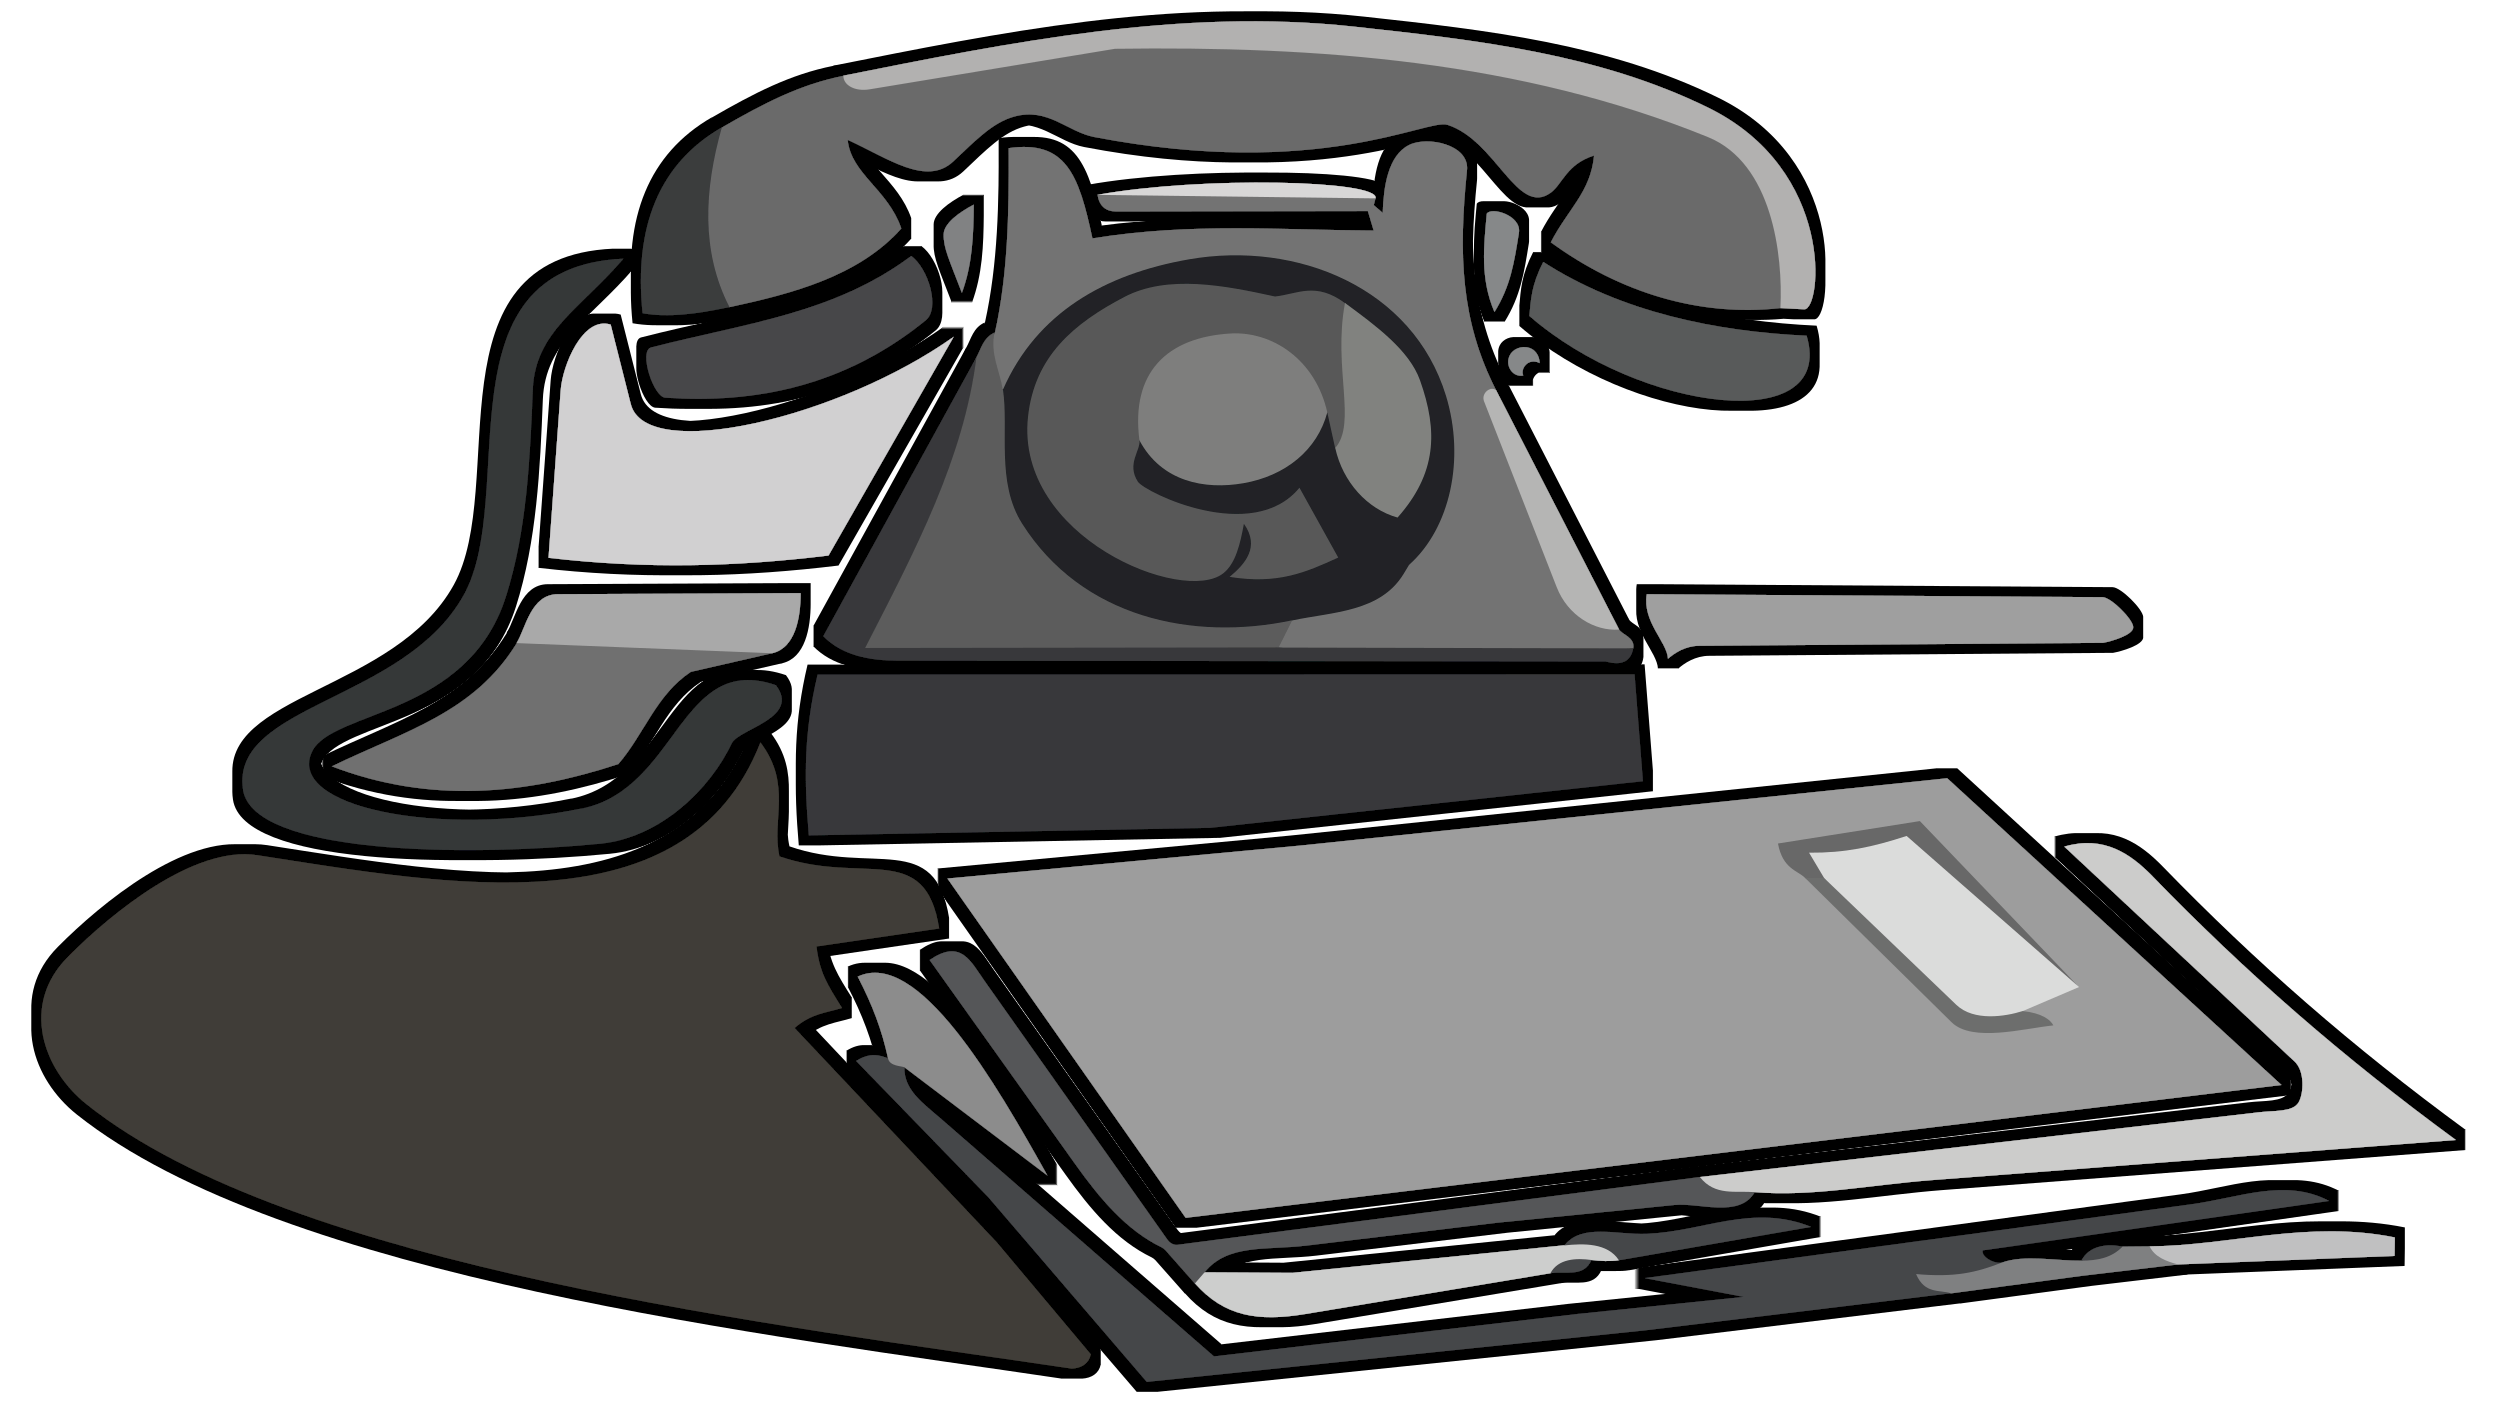
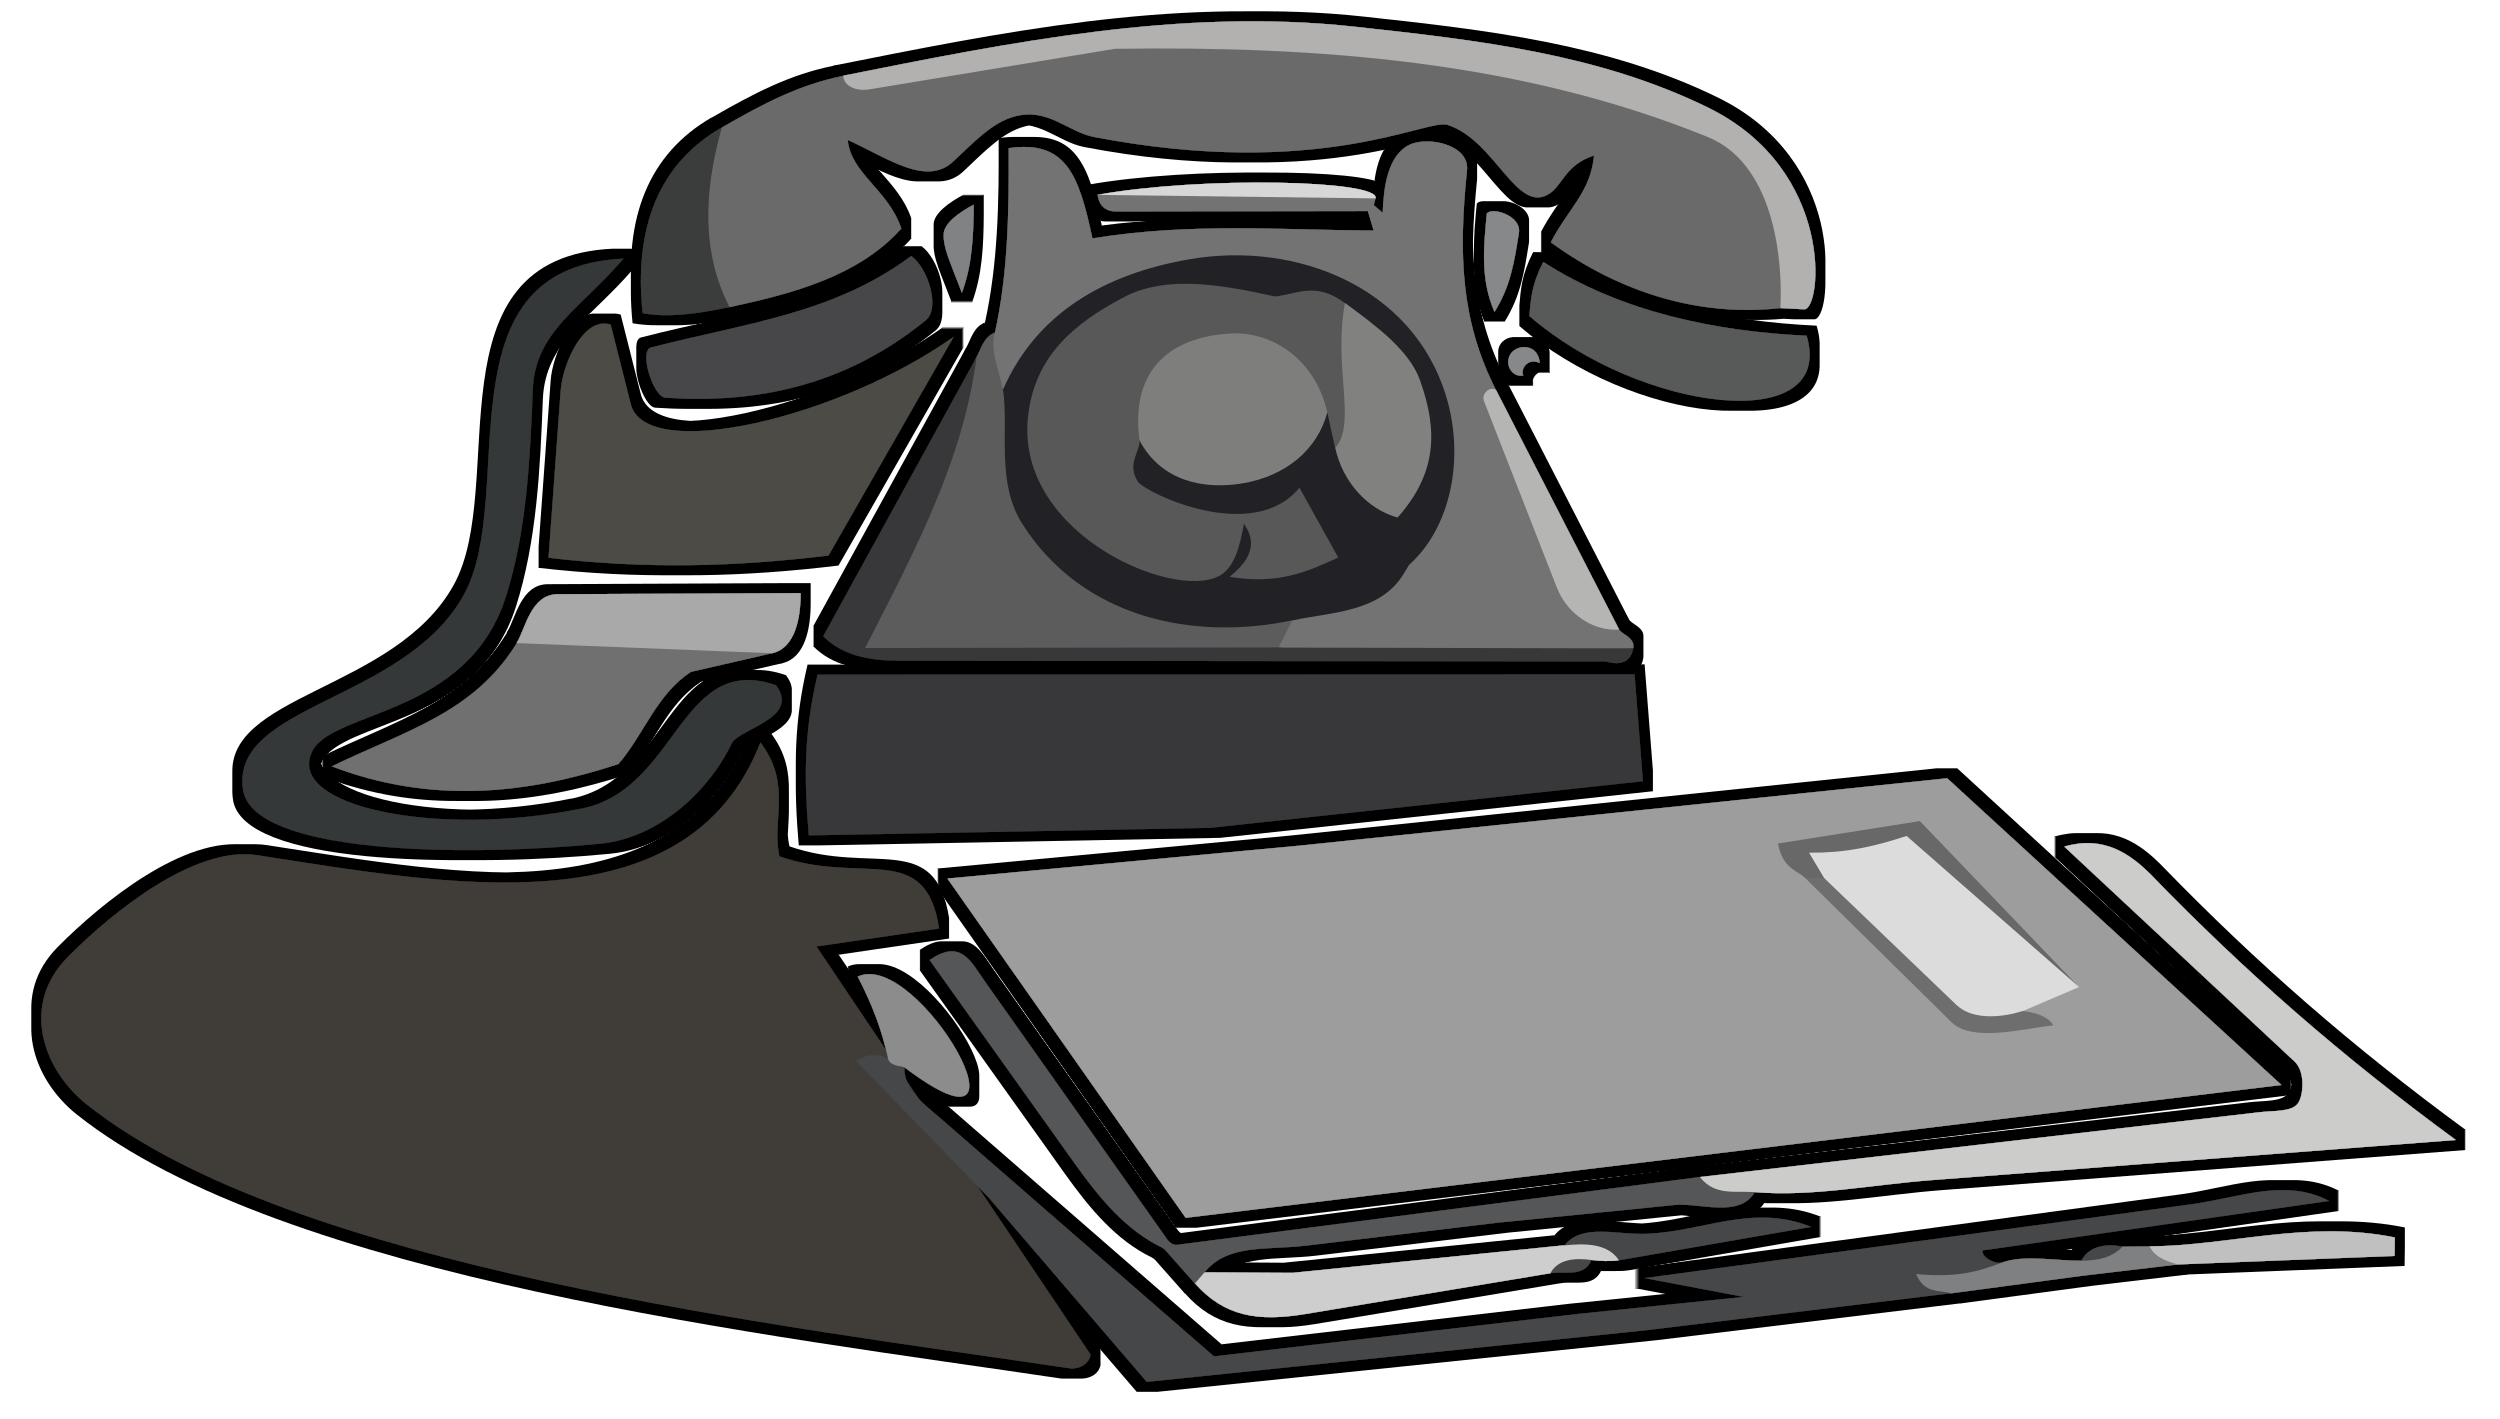
- <svg xmlns="http://www.w3.org/2000/svg" viewBox="690 640 185 105">
+ <svg xmlns="http://www.w3.org/2000/svg" width="185" height="105" viewBox="0 0 185 105" fill="none">
  <defs>
-     <style>
-       .cls-10 { fill: #6f6f6f; }
-       .cls-12 { fill: #cccccb; }
-       .cls-13 { fill: #202225; }
-       .cls-20 { fill: #555658; }
-       .cls-26 { fill: #dbdcdb; }
-       .cls-31 { fill: #363739; }
-       .cls-36 { fill: #7e7e7d; }
-       .cls-38 { fill: #595a5a; }
-       .cls-41 { fill: #d1d0d1; }
-       .cls-45 { fill: #676767; }
-       .cls-47 { fill: #a9a9a9; }
-       .cls-49 { fill: #d8d7d7; }
-       .cls-50 { fill: #38393b; }
-       .cls-58 { fill: #9d9d9d; }
-       .cls-65 { fill: #81827f; }
-       .cls-72 { fill: #cdcecd; }
-       .cls-74 { fill: #818283; }
-       .cls-77 { fill: #737373; }
-       .cls-79 { fill: #3b3c3e; }
-       .cls-81 { fill: #868889; }
-       .cls-105 { fill: #b5b5b4; }
-       .cls-113 { fill: #6b6b6b; }
-       .cls-123 { fill: #8c8c8c; }
-       .cls-124 { fill: #6d6e6d; }
-       .cls-125 { fill: #c0c0c1; }
-       .cls-129 { fill: #454649; }
-       .cls-138 { fill: #585858; }
-       .cls-148 { fill: #7f8081; }
-       .cls-151 { fill: #191c21; }
-       .cls-153 { fill: #5c5c5c; }
-       .cls-155 { fill: #b2b1b0; }
-       .cls-158 { fill: #464648; }
-       .cls-161 { fill: #9f9f9f; }
-     </style>
    <filter id="black-outline">
      <feMorphology in="SourceAlpha" result="dilated" operator="dilate" radius="2.5" />
      <feFlood floodColor="#191c21" result="black" />
      <feComposite in="black" in2="dilated" operator="in" result="outline" />
      <feMerge>
        <feMergeNode in="outline" />
        <feMergeNode in="SourceGraphic" />
      </feMerge>
    </filter>
  </defs>
-   <g id="table-phone" data-name="Table phone" filter="url(#black-outline)">
-     <path d="M770.71,740.25c-.13.63-.66.99-1.39,1.03-21.56-3.21-57.63-7.39-72.9-19.55-3.27-2.6-4.91-7.39-1.4-10.92,3.28-3.31,9.38-8.24,14-7.53,14.16,2.19,31.81,5.59,37.25-8.34,2.37,3.12.81,5.75,1.41,8.43,6.16,2.15,10.79-1.22,11.82,5.34l-9.08,1.33c.24,1.96.82,2.84,1.89,4.55-1.16.37-2.25.39-3.51,1.48l14.97,15.87,6.96,8.29Z" fill="#403E39" />
-     <path class="cls-161" d="M845.64,687.57l-29.89.22c-1.04,0-1.84.54-2.32.96-.06-1.26-1.91-2.73-1.57-4.78l33.73.22c.61,0,2.24,1.62,2.27,2.21s-1.62,1.06-2.23,1.17Z" />
-     <path class="cls-113" d="M821.75,662.8c-5.95.66-11.84-1.11-16.99-4.87,1.27-2.47,2.94-3.7,3.2-6.42-2.02.63-2.34,2.11-3.19,2.74-2.48,1.84-4.05-3.85-7.65-5.01-1.51-.49-9.45,4.1-26.15.9-1.98-.38-3.42-2.21-5.93-1.51-1.55.43-2.77,1.68-4.5,3.32-2,1.87-4.86-.26-7.81-1.6.24,2.51,2.98,3.66,3.97,6.56-3.17,3.55-8.09,4.82-12.71,5.82-5.48-.82-4.03-10.01-.56-13.3,3.1-1.79,5.77-3.18,8.98-3.82,18.52-2.44,49.59-6.51,65.77,4.49,3.48,2.37,6.73,9.71,3.58,12.71Z" />
-     <path class="cls-50" d="M811.59,697.81l-32.03,3.45-29.71.56c-.37-4.3-.35-7.68.65-11.9l60.46-.02.62,7.92Z" />
-     <path class="cls-77" d="M771.2,654.42c6.88-.64,13.74-.55,20.59.26l-.13.5.66.57c.06-1.92.39-4.24,1.95-5.02,1.37-.69,4.48-.03,4.29,1.86-.63,6.18-.48,11.14,2.15,16.28,1.72,5.67,4.26,13.64,9.1,17.71.18.36,1.21.59,1.05,1.4-8.47.79-17.84.76-26.24-.06-1.69-.36-1.35-1.03,1.02-2.03.01-2.92,5.67-3.58,8.23-3.43l-.75-.71c-2.37.07-3.84-1.66-3.35-3.91,1.8,1.01,3.06,1.98,3.82,3.45.13.25.36.47.69.5l-.76-2.09c9.48-17.97-17.84-25.69-26.86-11.27l-2.43.38c-1.98,0-1.49-2.73-.6-4.22.96-4.35,1.04-8.88,1.01-13.63,4.19-.59,5.18,1.86,6.2,6.68,7.29-1.19,14.12-.61,20.81-.58l-.43-1.44-18.64.03c-.72,0-1.24-.38-1.36-1.24Z" />
-     <path class="cls-41" d="M760.58,664.91l-9.27,16.2c-6.92.84-13.46,1.01-20.72.17l.9-12.4c.13-1.81,1.62-5.51,3.7-4.86l1.49,5.89c1.11,4.38,15.41,1.04,23.91-5Z" />
-     <path class="cls-31" d="M733.03,699.84c7.18-1.46,7.24-11.58,14.39-9.14,1.84,2.43-2.67,3.21-3.26,4.29-1.55,3.3-5.21,7.01-9.78,7.45-10,.97-25.69.8-26.4-4.01-.93-6.33,11.96-6.49,16.34-14.41,4.07-7.37-2.05-24.27,11.82-24.88-3.16,3.7-6.54,5.37-6.71,9.7-.2,5.13-.45,10.46-1.99,15.31-2.84,8.92-12.88,8.39-14.35,11.48-1.93,4.08,9.3,6.36,19.94,4.2Z" />
-     <path class="cls-153" d="M764.22,668.82l2.14,1.64c-1.46,10.36,8.65,15.18,17.58,13.7l1.69,1.74-1.02,2.03c-10.13.72-20.51.8-31.15.24l-.45-1.67s3.08-6.68,9.24-20.05c.36-.66.52-1.47,1.35-1.84-.35,1.59.4,2.84.6,4.22Z" />
-     <path class="cls-10" d="M747.14,688.34l-6.02,1.38c-2.57,1.71-3.42,4.56-5.36,6.82-6.8,2.24-13.87,2.98-21.21.17,5.49-2.66,10.51-3.95,13.69-9.12.86-2.45,16.39-1.92,17.59-1.32.73.37,1.06,1.27,1.32,2.07Z" />
-     <path class="cls-155" d="M821.75,662.8c.2-3.94-.61-10.73-5.37-12.66-13.88-5.64-28.84-6.74-43.87-6.53l-18.16,3c-1.08.18-1.95-.3-1.94-1.01,12.25-2.44,24.91-5.03,37.79-3.63,9.16,1,18.07,2.01,26.19,5.99,9.45,4.63,8.42,14.99,7.12,14.93l-1.75-.09Z" />
-     <path class="cls-50" d="M784.62,687.92l26.24.06c-.18.98-.86,1.3-2.04.97l-52.39-.06c-2.09,0-4.12-.39-5.51-1.81l11.34-20.65c-.96,7.55-4.49,14.21-8.24,21.52l30.59-.04Z" />
-     <path class="cls-158" d="M758.5,663.71c-5.92,4.81-12.5,6.19-19.27,5.72-.89-.06-1.98-3.48-1.05-3.72,7-1.8,13.53-2.5,19.25-6.77,1.27.91,2.17,3.88,1.07,4.77Z" />
-     <path class="cls-38" d="M823.69,664.84c2.21,7.45-12.27,5.71-20.52-1.46.11-1.18.14-2.26,1.03-4,5.76,3.72,12.78,5.15,19.49,5.46Z" />
-     <path class="cls-47" d="M747.14,688.34l-18.91-.75c.67-1.09,1.04-3.61,3.05-3.62l17.97-.08c0,1.89-.42,4.06-2.11,4.45Z" />
-     <path class="cls-79" d="M743.99,662.72c-2.42.52-4.56.8-6.44.46-.65-6.32,1.17-11.05,5.87-13.76-1.33,4.7-1.53,9.23.56,13.3Z" />
-     <path class="cls-105" d="M809.81,686.59c-1.81.13-3.79-1.04-4.61-3.13l-5.38-13.76c-.23-.58.45-1.16.89-.83l9.1,17.71Z" />
-     <path class="cls-49" d="M791.79,654.68l-20.59-.26c7.68-1.39,20.95-1.1,20.59.26Z" />
-     <path class="cls-81" d="M802.4,657.24c-.35,2.18-.61,3.92-1.81,5.85-1.07-2.5-.79-4.86-.57-7.27.33-.55,2.59.13,2.38,1.41Z" />
-     <path class="cls-74" d="M761.18,661.67c-.91-2.38-1.38-3.33-1.35-4.34.02-.79,1.12-1.61,2.23-2.19-.02,2.3-.1,4.42-.88,6.53Z" />
-     <path class="cls-81" d="M803.94,666.87c-.86-.43-1.45.43-1.22.92-.8.15-1.38-.76-.99-1.51.22-.43.84-.74,1.46-.53.36.12.72.49.75,1.12Z" />
-     <g>
-       <path class="cls-13" d="M785.63,685.9c-7.34,1.56-15.57-.17-19.99-7.15-1.94-3.06-.98-6.94-1.42-9.92,2.49-5.67,7.52-8.55,13.77-9.64,8-1.39,16.56,2.1,19.01,10.09,1.43,4.66.33,9.8-2.73,12.52l-.41.68c-1.73,2.82-5.24,2.8-8.23,3.43Z" />
-       <path class="cls-138" d="M789.53,662.42c2.25,2.72,3.75,11.18-.73,10.74l-.58-2.64c-.87.17-1.71.03-2.3-.65-3.75-4.31-8.57-4.97-9.68,1.49l-1.92,1.22c.1.76-.97,1.74-.12,3.06.51.79,8.49,4.69,11.96.45l2.87,5.17c-2.43,1.11-4.46,2-8.04,1.43,1.13-.94,2.28-2.21,1.06-3.93-.27,1.48-.61,2.94-1.52,3.66-2.96,2.35-15.4-2.66-14.46-11.56.48-4.53,3.44-6.95,7.12-8.88,3.22-1.69,7.46-.85,11.16-.04,1.68-.18,3-1.12,5.18.49Z" />
-       <path class="cls-36" d="M788.22,670.52c-.74,2.78-3.09,4.7-6.22,5.24-2.83.49-6.04-.09-7.68-3.17-.66-5.04,2.04-7.62,6.71-7.91,3.11-.19,6.32,1.93,7.19,5.84Z" />
-       <path class="cls-65" d="M788.8,673.16c1.63-1.85-.17-5.94.73-10.74,2.3,1.69,4.76,3.5,5.55,5.72,1.35,3.78,1.23,6.9-1.66,10.16-2.24-.62-4.06-2.64-4.61-5.14Z" />
-     </g>
-     <g id="handset-and-cord">
-       <path class="cls-129" d="M755.72,718.34c.98-1.39,1.61-1.05,1.21.64-.05,1.68,1.37,2.65,2.8,3.89l20.1,17.5,26.93-3.14,12.27-1.26-7.33-1.39,40.42-5.46c3.6-.49,6.99-1.96,10.24-.25l-25.64,3.66c-.11.43.7.97,1.37.91-.33,1.22-1.74,1.73-4.23,1.53l.53.73-22.59,2.74-36.94,3.82-11.72-13.66-9.79-10.09c1.06-.67,1.78-.42,2.38-.19Z" />
-       <path class="cls-12" d="M819.85,728.22c-1.68.84-4.79.99-4.06-1.12l41.36-4.79c1.12-.14,2.51,0,2.94-.72.39-.65.48-2.33-.29-3.04l-17.04-15.9c2.91-.86,4.91.54,6.52,2.19,6.96,7.17,13.97,13.3,22.45,19.52l-38.78,2.97c-4.64.36-8.81,1.24-13.11.89Z" />
-       <path class="cls-72" d="M805.76,732.16c1.61-.78,4.88-.95,4.03,1.1-.59.1-1.42.06-2.02-.02l-3.04.98-18.15,3.02c-3.5.58-5.98.18-8.15-2.27-.46-.81-.22-1.07.71-.82l6.5.04,20.12-2.04Z" />
-       <path class="cls-20" d="M815.79,727.1c1.12,1.43,2.67,1,4.06,1.12-1.12,1.94-4.11.77-5.92.95l-13.1,1.31-14.19,1.7c-2.96.35-5.79-.15-7.51,1.98l-.71.82-1.92-2.17c-.17-.19-.32-.4-.53-.5-2.59-1.25-4.55-3.56-6.41-6.17l-10.77-15.1c2.33-1.59,3.03.09,4.06,1.54l13.55,19.17c.14.2.41.38.69.37l38.69-5.02Z" />
-       <path class="cls-123" d="M756.93,718.98c-.23-.1-1.09-.08-1.21-.64-.46-2.12-1.16-3.98-2.25-6.07,4.48-2.11,10.21,7.89,14.04,14.72l-10.58-8.01Z" />
-       <path class="cls-125" d="M851.18,733.57c-1.77.15-2.48-.3-2.11-1.34,6-.05,11.71-1.96,18.15-.66l-.02,1.37-16.02.63Z" />
-       <path class="cls-129" d="M809.8,733.26c-.84-1.3-2.64-1.25-4.03-1.1,1.28-1.65,3.86-.77,6.09-.86,4.22-.17,7.84-2.25,12.17-.51l-14.22,2.47Z" />
-       <path class="cls-148" d="M849.07,732.23c.37.78,1.2,1.1,2.11,1.34l-7.18.85-9.62,1.29c-.82-.29-1.95.09-2.59-1.43,2.86.26,4.44-.11,6.3-.83,1.67-.64,4.12-.13,5.93-.16l3.05-1.04,2-.02Z" />
-       <path class="cls-129" d="M847.07,732.25c-.83.85-1.87,1.03-3.05,1.04.58-1.13,1.93-1.28,3.05-1.04Z" />
-       <path class="cls-129" d="M807.77,733.24c-.58,1.32-1.93.8-3.04.98.58-1.09,1.91-1.13,3.04-.98Z" />
-       <g>
-         <polygon class="cls-58" points="777.74 730.12 760.11 705.01 786.24 702.57 834.09 697.59 858.83 720.29 777.74 730.12" />
-         <path class="cls-26" d="M843.85,713.04l-4.17,1.78c-.61,1.53-3.25,1.14-4.76.44-3.73-3.21-7.04-6.63-9.93-10.28-.67-.26-1.65-.68-1.85-1.3-.32-.99,7.57-2.55,8.66-2.17l12.05,11.53Z" />
-         <path class="cls-45" d="M843.85,713.04l-12.76-11.18c-2.55.83-4.55,1.26-7.22,1.24l1.12,1.88c-.11.62-.59.61-1.43-.03-.55-.54-1.64-.65-1.99-2.53l10.5-1.66,11.77,12.28Z" />
-         <path class="cls-124" d="M839.68,714.82c1.4.14,2.06.64,2.27,1.06-2.16.22-5.99,1.28-7.53-.23l-10.86-10.7,1.43.03,9.78,9.38c1.3,1.24,3.64.86,4.9.46Z" />
-       </g>
-     </g>
+   <g filter="url(#black-outline)">
+     <path d="M80.71 100.25C80.58 100.88 80.05 101.24 79.32 101.28C57.76 98.07 21.69 93.89 6.42 81.73C3.15 79.13 1.51 74.34 5.02 70.81C8.3 67.5 14.4 62.57 19.02 63.28C33.18 65.47 50.83 68.87 56.27 54.94C58.64 58.06 57.08 60.69 57.68 63.37C63.84 65.52 68.47 62.15 69.5 68.71L60.42 70.04C60.66 72 62.31 74.59C61.15 74.96 60.06 74.98 58.8 76.07L73.77 91.94L80.73 100.23L80.71 100.25Z" fill="#403E39" />
+     <path d="M131.75 22.8C125.8 23.46 119.91 21.69 114.76 17.93C116.03 15.46 117.7 14.23 117.96 11.51C115.94 12.14 115.62 13.62 114.77 14.25C112.29 16.09 110.72 10.4 107.12 9.24C105.61 8.75 97.67 13.34 80.97 10.14C78.99 9.76 77.55 7.93 75.04 8.63C73.49 9.06 72.27 10.31 70.54 11.95C68.54 13.82 65.68 11.69 62.73 10.35C62.97 12.86 65.71 14.01 66.7 16.91C63.53 20.46 58.61 21.73 53.99 22.73C48.51 21.91 49.96 12.72 53.43 9.43C56.53 7.64 59.2 6.25 62.41 5.61C80.93 3.17 112 -0.9 128.18 10.1C131.66 12.47 134.91 19.81 131.76 22.81L131.75 22.8Z" fill="#6B6B6B" />
+     <path d="M121.59 57.81L89.56 61.26L59.849 61.82C59.48 57.52 59.5 54.14 60.5 49.92L120.96 49.9L121.58 57.82L121.59 57.81Z" fill="#38393B" />
+     <path d="M81.2 14.42C88.08 13.78 94.94 13.87 101.79 14.68L101.66 15.18L102.32 15.75C102.38 13.83 102.71 11.51 104.27 10.73C105.64 10.04 108.75 10.7 108.56 12.59C107.93 18.77 108.08 23.73 110.71 28.87C112.43 34.54 114.97 42.51 119.81 46.58C119.99 46.94 121.02 47.17 120.86 47.98C112.39 48.77 103.02 48.74 94.62 47.92C92.93 47.56 93.27 46.89 95.64 45.89C95.65 42.97 101.31 42.31 103.87 42.46L103.12 41.75C100.75 41.82 99.28 40.09 99.77 37.84C101.57 38.85 102.83 39.82 103.59 41.29C103.72 41.54 103.95 41.76 104.28 41.79L103.52 39.7C113 21.73 85.68 14.01 76.66 28.43L74.23 28.81C72.25 28.81 72.74 26.08 73.63 24.59C74.59 20.24 74.67 15.71 74.64 10.96C78.83 10.37 79.82 12.82 80.84 17.64C88.13 16.45 94.96 17.03 101.65 17.06L101.22 15.62L82.58 15.65C81.86 15.65 81.34 15.27 81.22 14.41L81.2 14.42Z" fill="#737373" />
+     <path d="M70.58 24.91L61.31 41.11C54.39 41.95 47.85 42.12 40.59 41.28L41.49 28.88C41.62 27.07 43.11 23.37 45.19 24.02L46.68 29.91C47.79 34.29 62.09 30.95 70.59 24.91H70.58Z" fill="#4E4B44" />
+     <path d="M43.029 59.84C50.209 58.38 50.27 48.26 57.419 50.7C59.26 53.13 54.749 53.91 54.16 54.99C52.609 58.29 48.95 62 44.38 62.44C34.38 63.41 18.689 63.24 17.98 58.43C17.049 52.1 29.939 51.94 34.319 44.02C38.389 36.65 32.27 19.75 46.139 19.14C42.98 22.84 39.599 24.51 39.429 28.84C39.23 33.97 38.98 39.3 37.44 44.15C34.599 53.07 24.559 52.54 23.09 55.63C21.16 59.71 32.389 61.99 43.029 59.83V59.84Z" fill="#363739" />
+     <path d="M74.22 28.82L76.36 30.46C74.9 40.82 85.01 45.64 93.94 44.16L95.63 45.9L94.61 47.93C84.48 48.65 74.1 48.73 63.46 48.17L63.01 46.5C63.01 46.5 66.09 39.82 72.25 26.45C72.61 25.79 72.77 24.98 73.6 24.61C73.25 26.2 74 27.45 74.2 28.83L74.22 28.82Z" fill="#5C5C5C" />
+     <path d="M57.141 48.34L51.121 49.72C48.551 51.43 47.701 54.28 45.761 56.54C38.961 58.78 31.891 59.52 24.551 56.71C30.041 54.05 35.061 52.76 38.241 47.59C39.101 45.14 54.631 45.67 55.831 46.27C56.561 46.64 56.891 47.54 57.151 48.34H57.141Z" fill="#6F6F6F" />
+     <path d="M131.75 22.8C131.95 18.86 131.14 12.07 126.38 10.14C112.5 4.5 97.54 3.4 82.51 3.61L64.35 6.61C63.27 6.79 62.4 6.31 62.41 5.6C74.66 3.16 87.32 0.57 100.2 1.97C109.36 2.97 118.27 3.98 126.39 7.96C135.84 12.59 134.81 22.95 133.51 22.89L131.76 22.8H131.75Z" fill="#B2B1B0" />
+     <path d="M94.62 47.92L120.86 47.98C120.68 48.96 120 49.28 118.82 48.95L66.43 48.89C64.34 48.89 62.31 48.5 60.92 47.08L72.26 26.43C71.3 33.98 67.77 40.64 64.02 47.95L94.61 47.91L94.62 47.92Z" fill="#38393B" />
+     <path d="M68.499 23.71C62.58 28.52 55.999 29.9 49.229 29.43C48.339 29.37 47.249 25.95 48.179 25.71C55.179 23.91 61.709 23.21 67.429 18.94C68.699 19.85 69.6 22.82 68.499 23.71Z" fill="#464648" />
+     <path d="M133.69 24.84C135.9 32.29 121.42 30.55 113.17 23.38C113.28 22.2 113.31 21.12 114.2 19.38C119.96 23.1 126.98 24.53 133.69 24.84Z" fill="#595A5A" />
+     <path d="M57.141 48.34L38.23 47.59C38.901 46.5 39.27 43.98 41.281 43.97L59.251 43.89C59.251 45.78 58.831 47.95 57.141 48.34Z" fill="#A9A9A9" />
+     <path d="M53.991 22.72C51.571 23.24 49.431 23.52 47.551 23.18C46.901 16.86 48.721 12.13 53.421 9.42C52.091 14.12 51.891 18.65 53.981 22.72H53.991Z" fill="#3B3C3E" />
+     <path d="M119.81 46.59C118 46.72 116.02 45.55 115.2 43.459L109.82 29.7C109.59 29.119 110.27 28.54 110.71 28.869L119.81 46.58V46.59Z" fill="#B5B5B4" />
+     <path d="M101.791 14.68L81.201 14.42C88.881 13.03 102.151 13.32 101.791 14.68Z" fill="#D8D7D7" />
+     <path d="M112.4 17.24C112.05 19.42 111.79 21.16 110.59 23.09C109.52 20.59 109.8 18.23 110.02 15.82C110.35 15.27 112.61 15.95 112.4 17.23V17.24Z" fill="#868889" />
+     <path d="M71.18 21.67C70.269 19.29 69.799 18.34 69.829 17.33C69.85 16.54 70.95 15.72 72.059 15.14C72.04 17.44 71.96 19.56 71.18 21.67Z" fill="#818283" />
+     <path d="M113.94 26.87C113.08 26.44 112.49 27.3 112.72 27.79C111.92 27.94 111.34 27.03 111.73 26.28C111.95 25.85 112.57 25.54 113.19 25.75C113.55 25.87 113.91 26.24 113.94 26.87Z" fill="#868889" />
+     <path d="M95.631 45.9C88.291 47.46 80.061 45.73 75.641 38.75C73.701 35.69 74.661 31.81 74.221 28.83C76.711 23.16 81.741 20.28 87.991 19.19C95.991 17.8 104.551 21.29 107.001 29.28C108.431 33.94 107.331 39.08 104.271 41.8L103.861 42.48C102.131 45.3 98.621 45.28 95.631 45.91V45.9Z" fill="#202225" />
+     <path d="M99.53 22.419C101.78 25.139 103.28 33.599 98.8 33.159L98.22 30.519C97.35 30.689 96.51 30.549 95.92 29.869C92.17 25.559 87.35 24.899 86.24 31.359L84.32 32.579C84.42 33.339 83.35 34.319 84.2 35.639C84.71 36.429 92.69 40.329 96.16 36.089L99.03 41.259C96.6 42.369 94.57 43.259 90.99 42.689C92.12 41.749 93.27 40.479 92.05 38.759C91.78 40.239 91.44 41.699 90.53 42.419C87.57 44.769 75.13 39.759 76.07 30.859C76.55 26.329 79.51 23.909 83.19 21.979C86.41 20.289 90.65 21.129 94.35 21.939C96.03 21.759 97.35 20.819 99.53 22.429V22.419Z" fill="#585858" />
+     <path d="M98.221 30.52C97.481 33.3 95.131 35.22 92.001 35.76C89.171 36.25 85.961 35.67 84.321 32.59C83.661 27.55 86.361 24.97 91.031 24.68C94.141 24.49 97.351 26.61 98.221 30.52Z" fill="#7E7E7D" />
+     <path d="M98.801 33.159C100.431 31.309 98.631 27.219 99.531 22.419C101.831 24.109 104.291 25.919 105.081 28.14C106.431 31.919 106.311 35.039 103.421 38.299C101.181 37.679 99.361 35.659 98.811 33.159H98.801Z" fill="#81827F" />
+     <path d="M65.72 78.34C66.7 76.95 67.33 77.29 66.93 78.98C66.88 80.66 68.3 81.63 69.73 82.87L89.83 100.37L116.76 97.23L129.03 95.97L121.7 94.58L162.12 89.12C165.72 88.63 169.11 87.16 172.36 88.87L146.72 92.53C146.61 92.96 147.42 93.5 148.09 93.44C147.76 94.66 146.35 95.17 143.86 94.97L144.39 95.7L121.8 98.44L84.86 102.26L73.14 88.6L63.35 78.51C64.41 77.84 65.13 78.09 65.73 78.32L65.72 78.34Z" fill="#454649" />
+     <path d="M129.849 88.22C128.169 89.06 125.059 89.21 125.789 87.1L167.149 82.31C168.269 82.17 169.659 82.31 170.089 81.59C170.479 80.94 170.569 79.26 169.799 78.55L152.759 62.65C155.669 61.79 157.669 63.19 159.279 64.84C166.239 72.01 173.249 78.14 181.729 84.36L142.949 87.33C138.309 87.69 134.139 88.57 129.839 88.22H129.849Z" fill="#CCCCCB" />
+     <path d="M115.76 92.16C117.37 91.38 120.64 91.21 119.79 93.26C119.2 93.36 118.37 93.32 117.77 93.24L114.73 94.22L96.58 97.24C93.08 97.82 90.6 97.42 88.43 94.97C87.97 94.16 88.21 93.9 89.14 94.15L95.64 94.19L115.76 92.15V92.16Z" fill="#CDCECD" />
+     <path d="M125.789 87.1C126.909 88.53 128.459 88.1 129.849 88.22C128.729 90.16 125.739 88.99 123.929 89.17L110.829 90.48L96.639 92.18C93.679 92.53 90.849 92.03 89.129 94.16L88.419 94.98L86.499 92.81C86.329 92.62 86.179 92.41 85.969 92.31C83.379 91.06 81.419 88.75 79.559 86.14L68.789 71.04C71.119 69.45 71.819 71.13 72.849 72.58L86.399 91.75C86.539 91.95 86.809 92.13 87.089 92.12L125.779 87.1H125.789Z" fill="#555658" />
+     <path d="M66.929 78.98C66.699 78.88 65.839 78.9 65.719 78.34C65.259 76.22 64.559 74.36 63.469 72.27C67.949 70.16 77.509 86.99 66.929 78.98Z" fill="#8C8C8C" />
+     <path d="M161.18 93.57C159.41 93.72 158.7 93.27 159.07 92.23C165.07 92.18 170.78 90.27 177.22 91.57L177.2 92.94L161.18 93.57Z" fill="#C0C0C1" />
+     <path d="M119.799 93.26C118.959 91.96 117.16 92.01 115.77 92.16C117.05 90.51 119.629 91.39 121.859 91.3C126.079 91.13 129.7 89.05 134.03 90.79L119.81 93.26H119.799Z" fill="#454649" />
+     <path d="M159.069 92.23C159.439 93.01 160.269 93.33 161.179 93.57L153.999 94.42L144.379 95.71C143.559 95.42 142.429 95.8 141.789 94.28C144.649 94.54 146.229 94.17 148.089 93.45C149.759 92.81 152.209 93.32 154.019 93.29L157.069 92.25L159.069 92.23Z" fill="#7F8081" />
+     <path d="M157.07 92.25C156.24 93.1 155.2 93.28 154.02 93.29C154.6 92.16 155.95 92.01 157.07 92.25Z" fill="#454649" />
+     <path d="M117.771 93.24C117.191 94.56 115.84 94.04 114.73 94.22C115.31 93.13 116.641 93.09 117.771 93.24Z" fill="#454649" />
+     <path d="M87.739 90.12L70.109 65.01L96.239 62.57L144.089 57.59L168.829 80.29L87.739 90.12Z" fill="#9D9D9D" />
+     <path d="M153.85 73.04L149.68 74.82C149.07 76.35 146.43 75.96 144.92 75.26C141.19 72.05 137.88 68.63 134.99 64.98C134.32 64.72 133.34 64.3 133.14 63.68C132.82 62.69 140.71 61.13 141.8 61.51L153.85 73.04Z" fill="#DBDCDB" />
+     <path d="M153.85 73.04L141.09 61.86C138.54 62.69 136.54 63.12 133.87 63.1L134.99 64.98C134.88 65.6 134.4 65.59 133.56 64.95C133.01 64.41 131.92 64.3 131.57 62.42L142.07 60.76L153.84 73.04H153.85Z" fill="#676767" />
+     <path d="M149.679 74.82C151.079 74.96 151.739 75.46 151.949 75.88C149.789 76.1 145.959 77.16 144.419 75.65L133.559 64.95L134.989 64.98L144.769 74.36C146.069 75.6 148.409 75.22 149.669 74.82H149.679Z" fill="#6D6E6D" />
  </g>
</svg>
